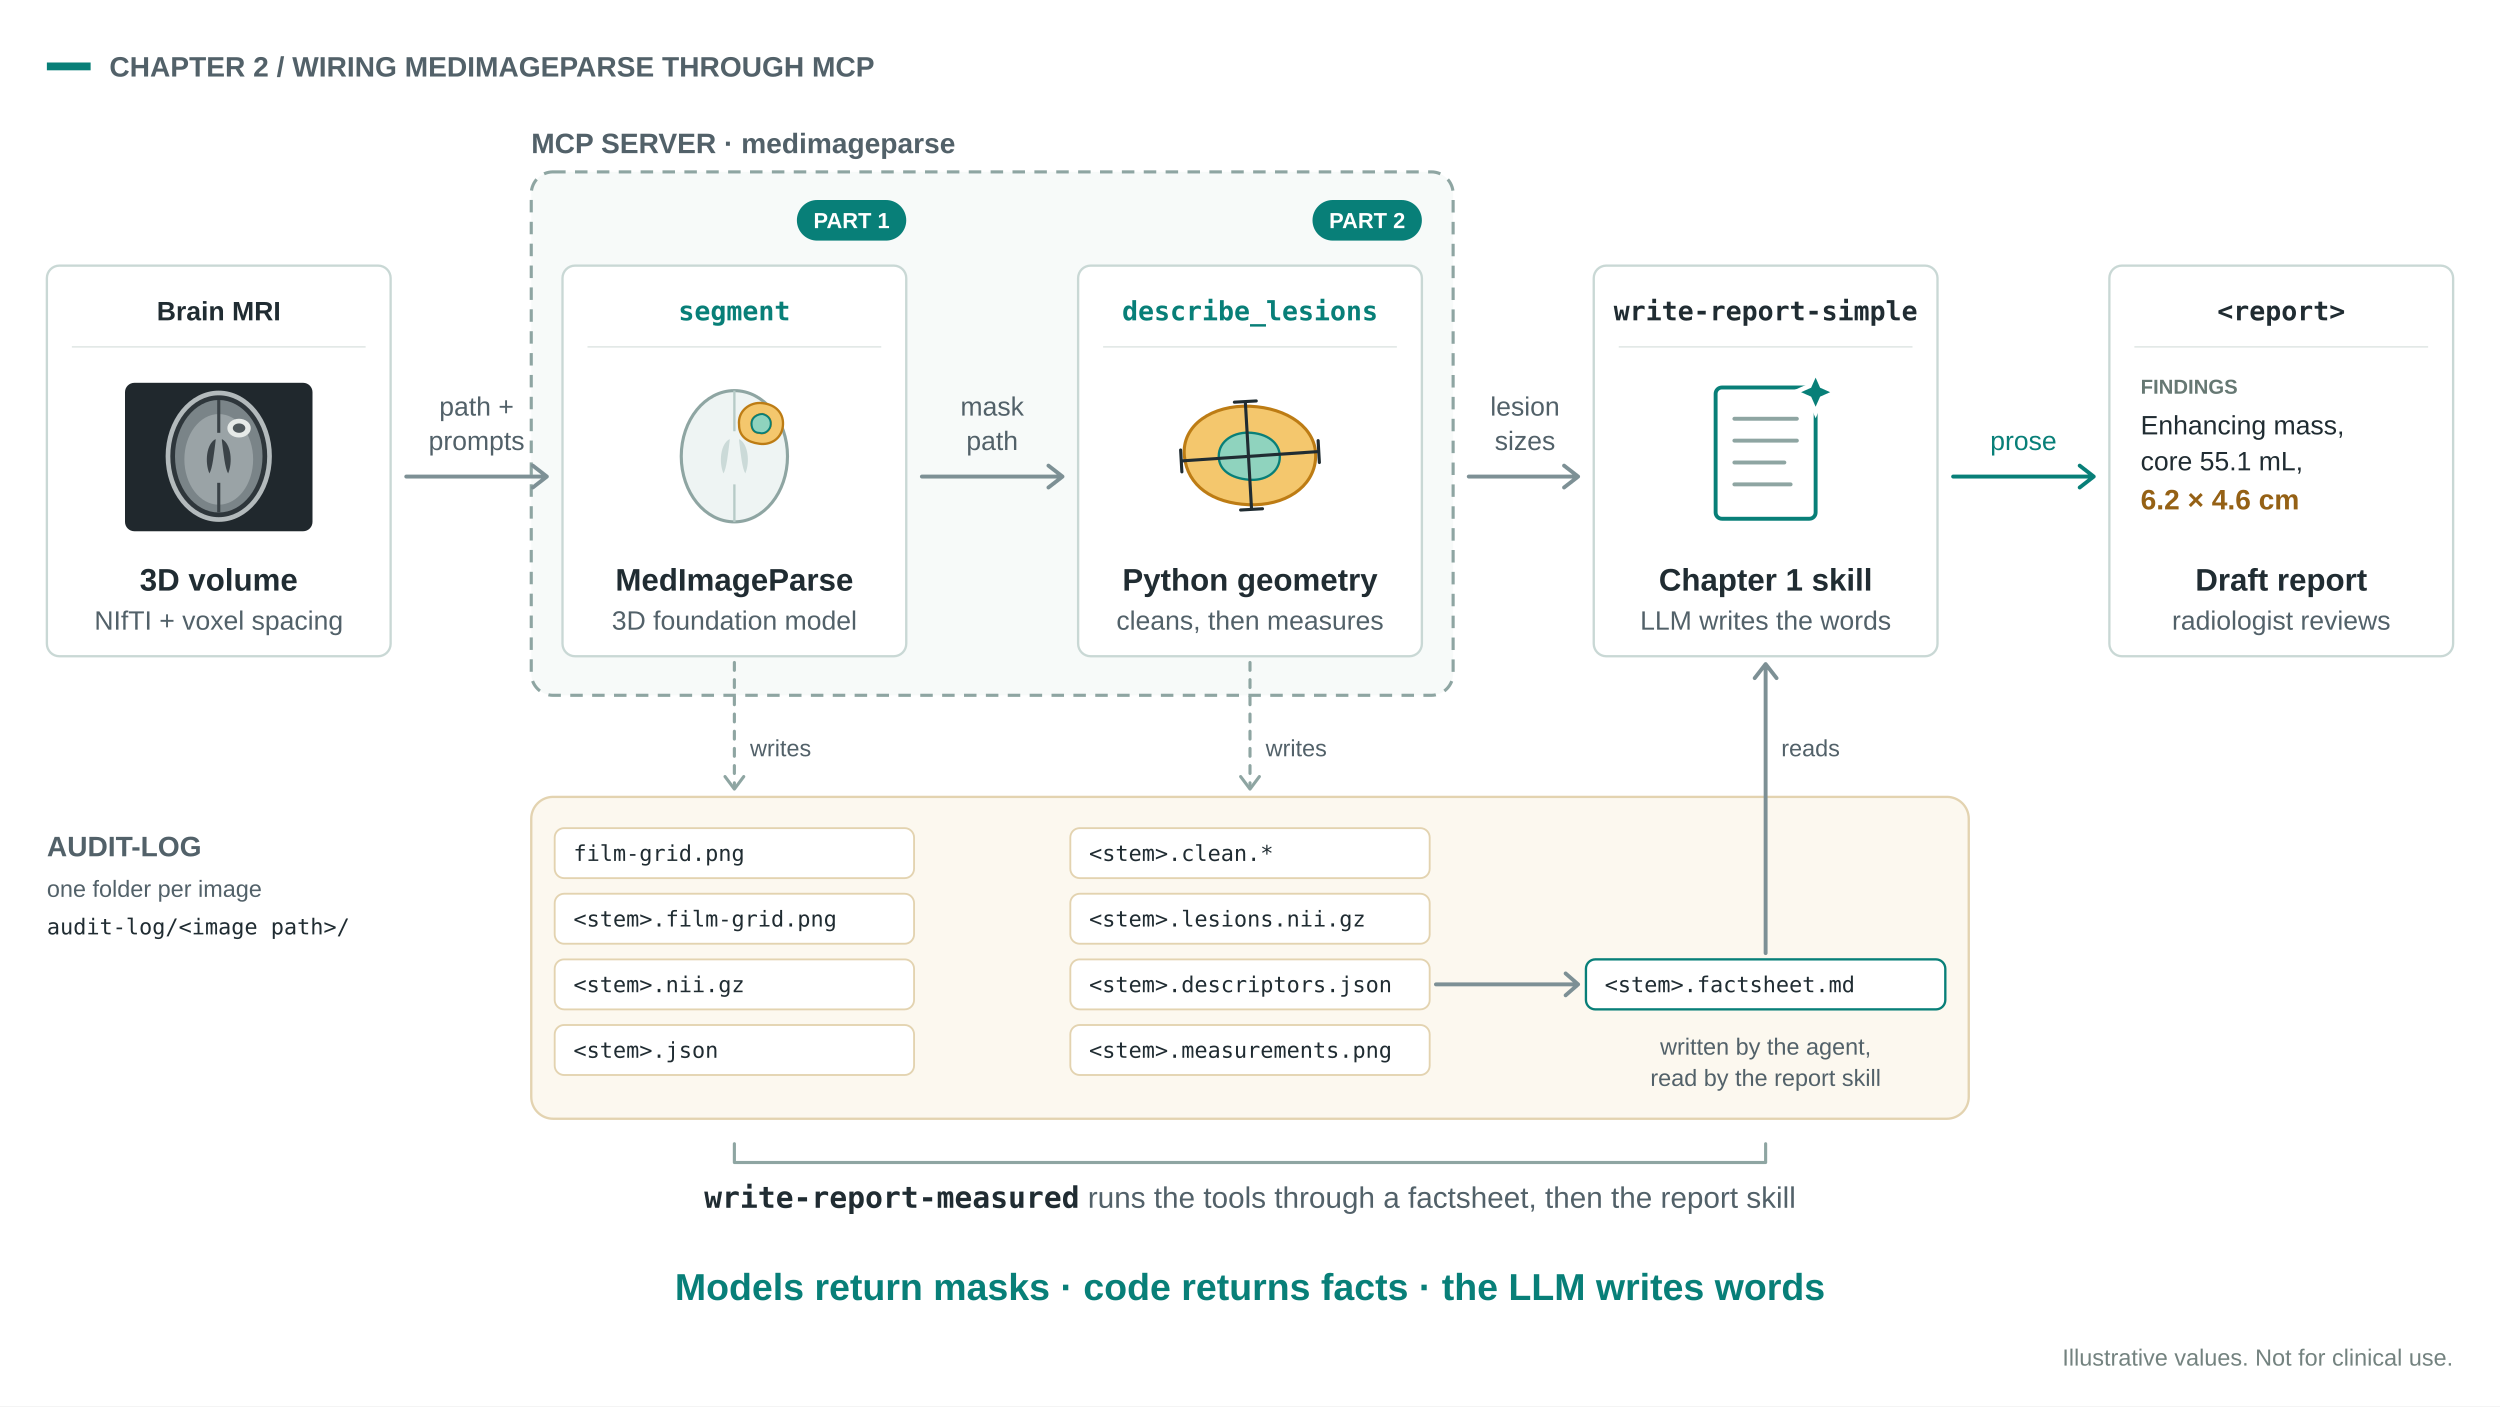
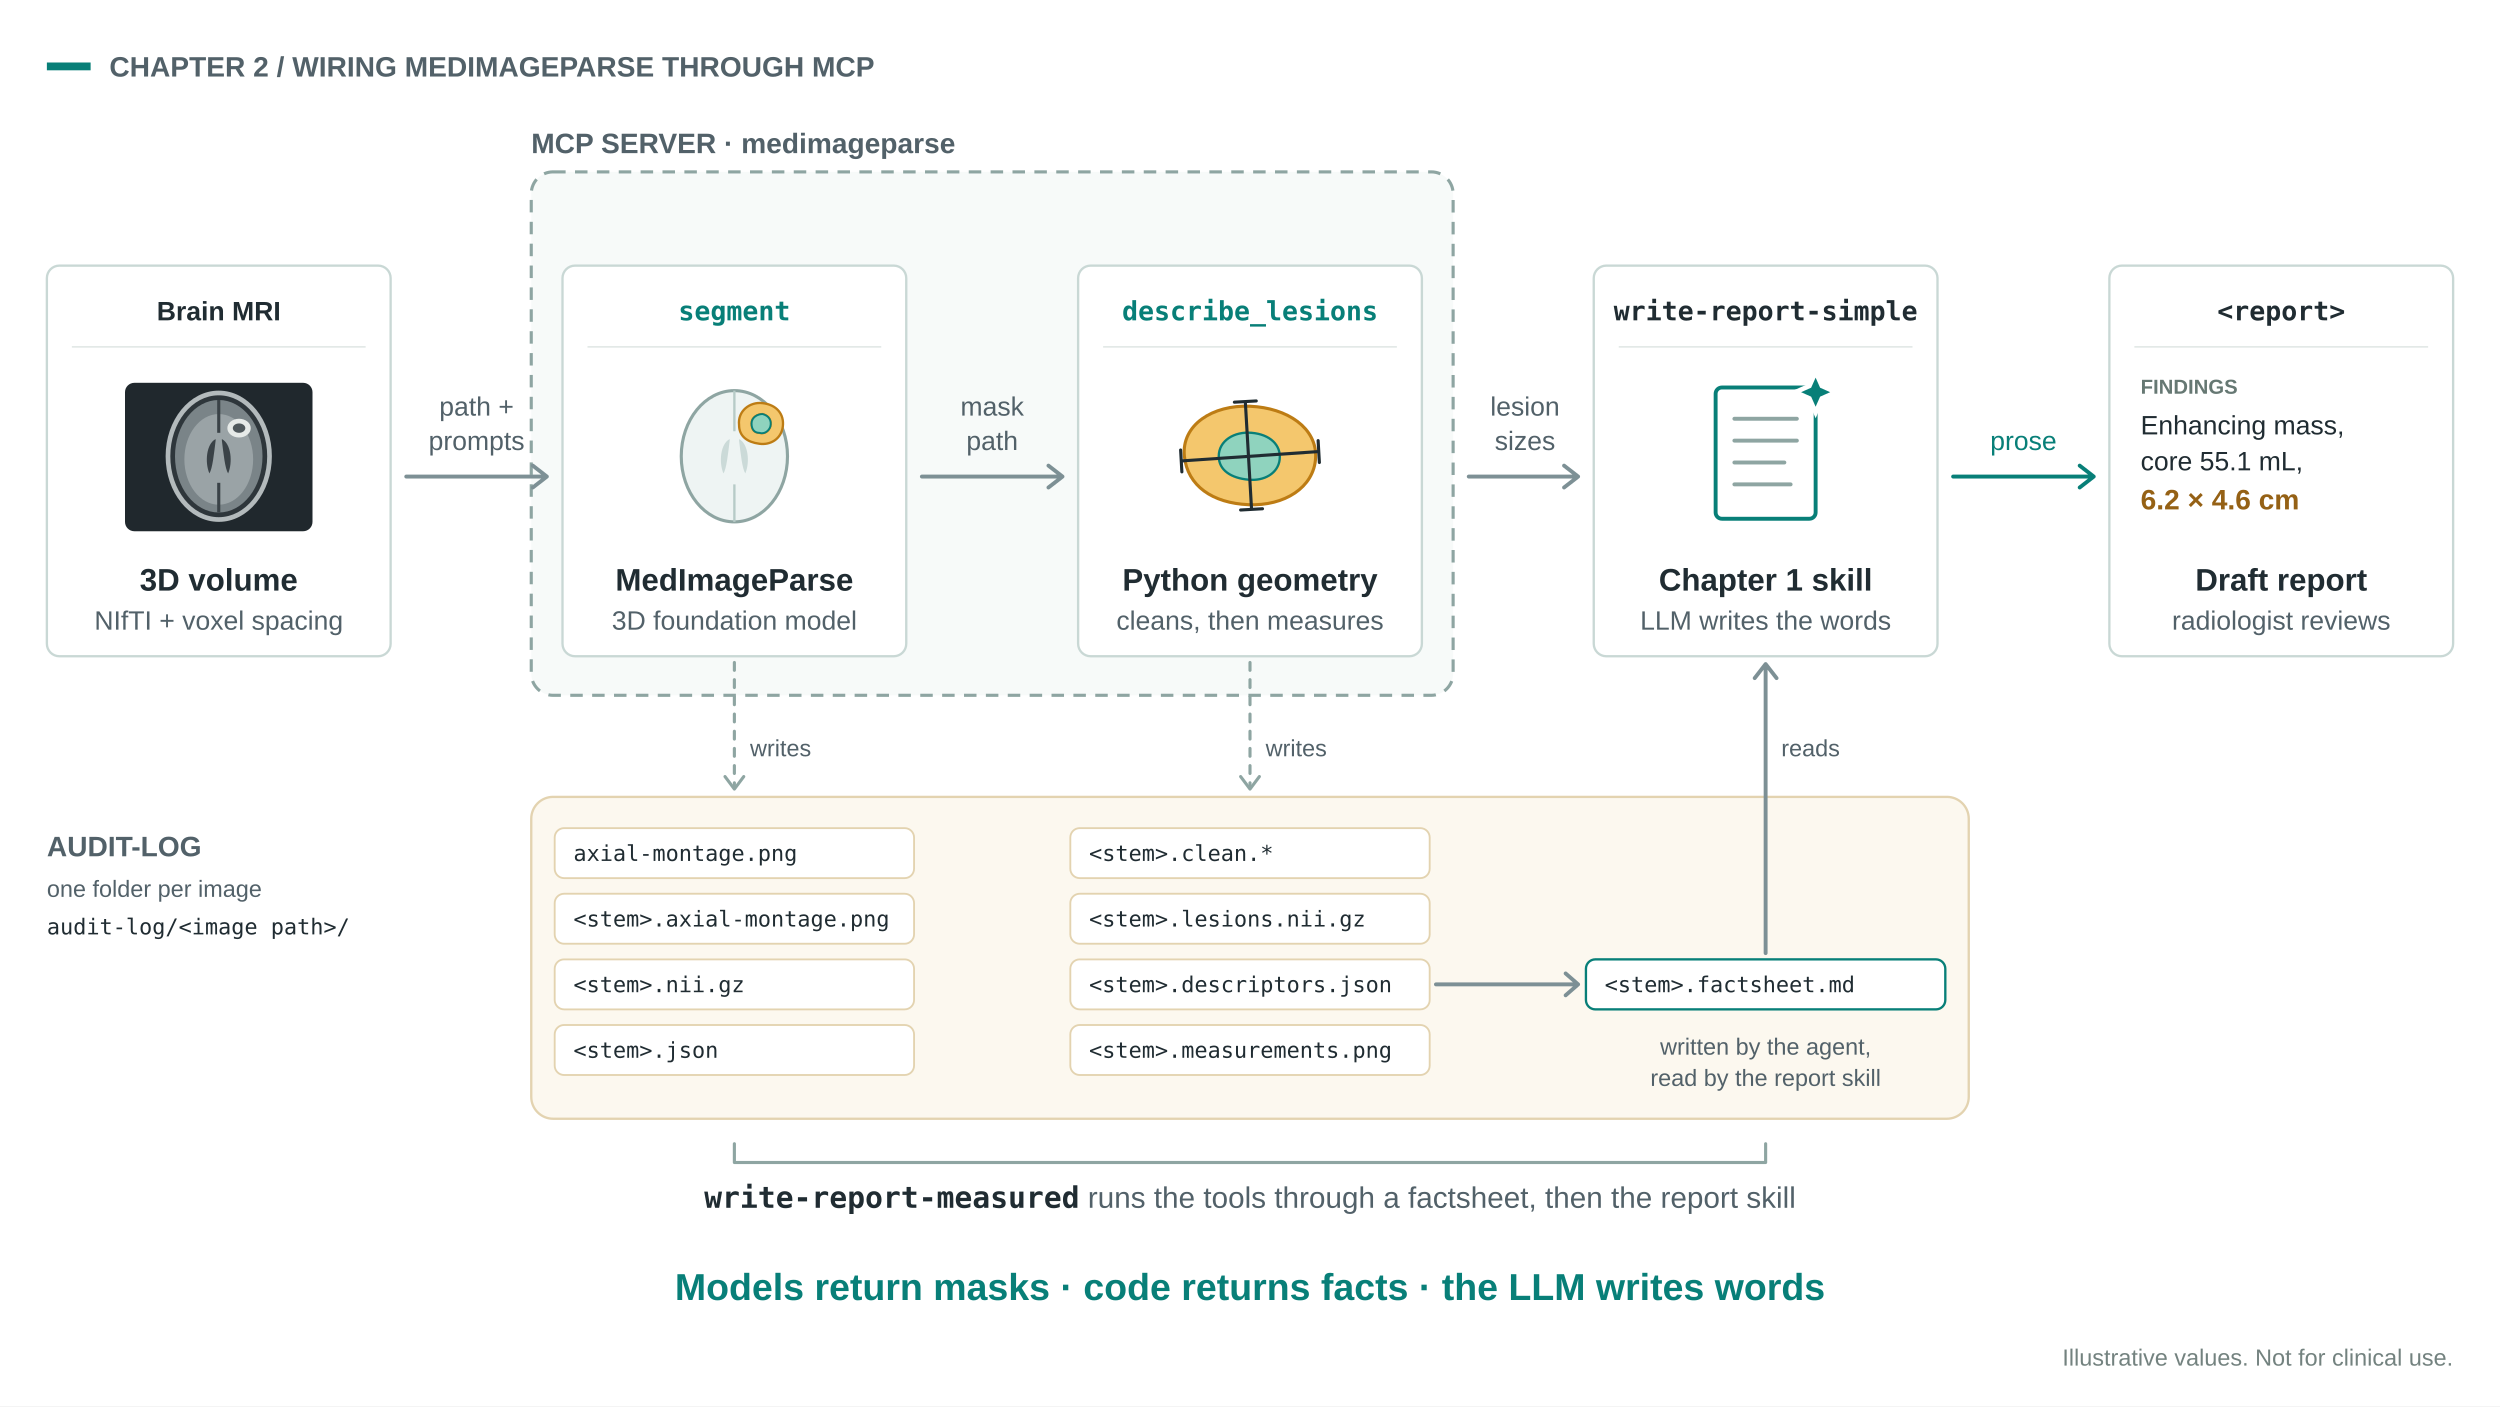
<svg xmlns="http://www.w3.org/2000/svg" width="1600" height="900" viewBox="0 0 1600 900" role="img" aria-labelledby="title description">
  <rect width="1600" height="900" fill="#FFFFFF" />
  <g font-family="Aptos, Segoe UI, Arial, sans-serif" letter-spacing="0">
    <rect x="30" y="40" width="28" height="5" fill="#087F78" />
    <text x="70" y="49" font-size="18" font-weight="700" fill="#526169">CHAPTER 2 / WIRING MEDIMAGEPARSE THROUGH MCP</text>
    <text x="340" y="98" font-size="18" font-weight="700" fill="#526169">MCP SERVER · medimageparse</text>
    <rect x="340" y="110" width="590" height="335" rx="14" fill="#F7FAF9" stroke="#8EA5A2" stroke-width="2" stroke-dasharray="8 6" />
-     <g font-size="14" font-weight="700" fill="#FFFFFF" text-anchor="middle">
-       <rect x="510" y="128" width="70" height="26" rx="13" fill="#087F78" />
-       <text x="545" y="146">PART 1</text>
-       <rect x="840" y="128" width="70" height="26" rx="13" fill="#087F78" />
-       <text x="875" y="146">PART 2</text>
-     </g>
    <g fill="#FFFFFF" stroke="#C9D8D5" stroke-width="1.5">
      <rect x="30" y="170" width="220" height="250" rx="8" />
      <rect x="360" y="170" width="220" height="250" rx="8" />
      <rect x="690" y="170" width="220" height="250" rx="8" />
      <rect x="1020" y="170" width="220" height="250" rx="8" />
      <rect x="1350" y="170" width="220" height="250" rx="8" />
    </g>
    <g stroke="#E0E7E5" stroke-width="1">
      <path d="M46 222 H234 M376 222 H564 M706 222 H894 M1036 222 H1224 M1366 222 H1554" />
    </g>
    <g text-anchor="middle" font-size="17" font-weight="700">
      <text x="140" y="205" fill="#202C32">Brain MRI</text>
      <text x="470" y="205" fill="#087F78" font-family="Cascadia Mono, Consolas, monospace">segment</text>
      <text x="800" y="205" fill="#087F78" font-family="Cascadia Mono, Consolas, monospace">describe_lesions</text>
      <text x="1130" y="205" fill="#202C32" font-family="Cascadia Mono, Consolas, monospace">write-report-simple</text>
      <text x="1460" y="205" fill="#202C32" font-family="Cascadia Mono, Consolas, monospace">&lt;report&gt;</text>
    </g>
    <rect x="80" y="245" width="120" height="95" rx="6" fill="#20282D" />
    <ellipse cx="140" cy="292" rx="34" ry="42" fill="#B3BABC" />
    <ellipse cx="140" cy="292" rx="31" ry="39" fill="#2E363B" />
    <ellipse cx="140" cy="292" rx="28" ry="36" fill="#7A8488" />
    <ellipse cx="140" cy="294" rx="22" ry="29" fill="#9AA3A6" />
    <path d="M140 256 V277 M140 309 V328" stroke="#3A4247" stroke-width="2" />
    <path d="M138 281 C132 284 131 296 134 303 C136 300 137 290 138 282 Z" fill="#3A4247" />
    <path d="M142 281 C148 284 149 296 146 303 C144 300 143 290 142 282 Z" fill="#3A4247" />
    <ellipse cx="153" cy="274" rx="7.5" ry="6" fill="#E6EAE8" />
    <ellipse cx="153" cy="274" rx="4" ry="3" fill="#4F585C" />
    <ellipse cx="470" cy="292" rx="34" ry="42" fill="#EEF4F3" stroke="#8EA5A2" stroke-width="2" />
    <path d="M470 250 V276 M470 310 V334" stroke="#B7CBC7" stroke-width="1.5" />
    <path d="M467 281 C461 284 460 296 463 303 C465 300 466 290 467 282 Z" fill="#CBDAD8" />
    <path d="M473 281 C479 284 480 296 477 303 C475 300 474 290 473 282 Z" fill="#CBDAD8" />
    <path d="M473 272 C472 263 480 257 488 258 C497 259 502 265 501 273 C500 281 493 285 486 284 C478 283 473 279 473 272 Z M481 271 C481 267 485 265 488 265 C492 266 494 269 493 273 C492 276 489 278 486 277 C483 277 481 275 481 271 Z" fill="#F4C76D" fill-rule="evenodd" stroke="#BD7C14" stroke-width="1.5" />
    <path d="M481 271 C481 267 485 265 488 265 C492 266 494 269 493 273 C492 276 489 278 486 277 C483 277 481 275 481 271 Z" fill="#8FD3BE" stroke="#087F78" stroke-width="1.2" />
    <path d="M758 292 C756 272 776 259 800 260 C824 261 843 274 842 293 C841 312 822 324 799 323 C776 322 760 311 758 292 Z" fill="#F4C76D" stroke="#BD7C14" stroke-width="2" />
    <path d="M780 292 C780 282 790 276 801 277 C813 278 820 285 819 294 C818 303 809 308 799 307 C788 306 780 301 780 292 Z" fill="#8FD3BE" stroke="#087F78" stroke-width="1.5" />
    <g fill="none" stroke="#202C32" stroke-width="2" stroke-linecap="round">
      <path d="M756 295 L844 289 M755.6 288 L756.4 302 M843.6 282 L844.4 296" />
      <path d="M797 257 L801 326 M790 257.4 L804 256.6 M794 326.4 L808 325.6" />
    </g>
    <rect x="1098" y="248" width="64" height="84" rx="4" fill="#FFFFFF" stroke="#087F78" stroke-width="2.5" />
    <path d="M1110 268 H1150 M1110 282 H1150 M1110 296 H1142 M1110 310 H1146" stroke="#8EA5A2" stroke-width="2.5" stroke-linecap="round" />
    <path d="M1162 238 L1166 247 L1175 251 L1166 255 L1162 264 L1158 255 L1149 251 L1158 247 Z" fill="#087F78" stroke="#FFFFFF" stroke-width="3" />
    <g font-size="13" font-weight="700" fill="#667873">
      <text x="1370" y="252">FINDINGS</text>
    </g>
    <g font-size="17" fill="#202C32">
      <text x="1370" y="278">Enhancing mass,</text>
      <text x="1370" y="301">core 55.1 mL,</text>
    </g>
    <text x="1370" y="326" font-size="18" font-weight="700" fill="#956115">6.2 × 4.6 cm</text>
    <g text-anchor="middle">
      <g font-size="20" font-weight="700" fill="#202C32">
        <text x="140" y="378">3D volume</text>
        <text x="470" y="378">MedImageParse</text>
        <text x="800" y="378">Python geometry</text>
        <text x="1130" y="378">Chapter 1 skill</text>
        <text x="1460" y="378">Draft report</text>
      </g>
      <g font-size="17" fill="#526169">
        <text x="140" y="403">NIfTI + voxel spacing</text>
        <text x="470" y="403">3D foundation model</text>
        <text x="800" y="403">cleans, then measures</text>
        <text x="1130" y="403">LLM writes the words</text>
        <text x="1460" y="403">radiologist reviews</text>
      </g>
    </g>
    <g fill="none" stroke="#7D9095" stroke-width="2.5" stroke-linecap="round" stroke-linejoin="round">
      <path d="M260 305 H350 M341 298 L350 305 L341 312" />
      <path d="M590 305 H680 M671 298 L680 305 L671 312" />
      <path d="M940 305 H1010 M1001 298 L1010 305 L1001 312" />
    </g>
    <path d="M1250 305 H1340 M1331 298 L1340 305 L1331 312" fill="none" stroke="#087F78" stroke-width="2.5" stroke-linecap="round" stroke-linejoin="round" />
    <g text-anchor="middle" font-size="17" fill="#526169">
      <text x="305" y="266">path +</text>
      <text x="305" y="288">prompts</text>
      <text x="635" y="266">mask</text>
      <text x="635" y="288">path</text>
      <text x="976" y="266">lesion</text>
      <text x="976" y="288">sizes</text>
      <text x="1295" y="288" fill="#087F78">prose</text>
    </g>
    <text x="30" y="548" font-size="18" font-weight="700" fill="#526169">AUDIT-LOG</text>
    <text x="30" y="574" font-size="15" fill="#526169">one folder per image</text>
    <text x="30" y="598" font-size="14" fill="#202C32" font-family="Cascadia Mono, Consolas, monospace">audit-log/&lt;image path&gt;/</text>
    <rect x="340" y="510" width="920" height="206" rx="14" fill="#FCF8EF" stroke="#E3D3B0" stroke-width="1.5" />
    <g fill="none" stroke="#8EA5A2" stroke-width="2" stroke-linecap="round" stroke-linejoin="round">
      <path d="M470 424 V504 M800 424 V504" stroke-dasharray="5 6" />
      <path d="M464 497 L470 505 L476 497 M794 497 L800 505 L806 497" />
    </g>
    <g fill="none" stroke="#7D9095" stroke-width="2.5" stroke-linecap="round" stroke-linejoin="round">
      <path d="M919 630 H1009 M1002 623 L1010 630 L1002 637" />
      <path d="M1130 610 V426 M1123 434 L1130 425 L1137 434" />
    </g>
    <g font-size="15" fill="#526169">
      <text x="480" y="484">writes</text>
      <text x="810" y="484">writes</text>
      <text x="1140" y="484">reads</text>
    </g>
    <g fill="#FFFFFF" stroke="#E3D3B0" stroke-width="1.2">
      <rect x="355" y="530" width="230" height="32" rx="6" />
      <rect x="355" y="572" width="230" height="32" rx="6" />
      <rect x="355" y="614" width="230" height="32" rx="6" />
      <rect x="355" y="656" width="230" height="32" rx="6" />
      <rect x="685" y="530" width="230" height="32" rx="6" />
      <rect x="685" y="572" width="230" height="32" rx="6" />
      <rect x="685" y="614" width="230" height="32" rx="6" />
      <rect x="685" y="656" width="230" height="32" rx="6" />
      <rect x="1015" y="614" width="230" height="32" rx="6" stroke="#087F78" stroke-width="1.5" />
    </g>
    <g font-size="14" fill="#202C32" font-family="Cascadia Mono, Consolas, monospace">
-       <text x="367" y="551">film-grid.png</text>
-       <text x="367" y="593">&lt;stem&gt;.film-grid.png</text>
+       <text x="367" y="551">axial-montage.png</text>
+       <text x="367" y="593">&lt;stem&gt;.axial-montage.png</text>
      <text x="367" y="635">&lt;stem&gt;.nii.gz</text>
      <text x="367" y="677">&lt;stem&gt;.json</text>
      <text x="697" y="551">&lt;stem&gt;.clean.*</text>
      <text x="697" y="593">&lt;stem&gt;.lesions.nii.gz</text>
      <text x="697" y="635">&lt;stem&gt;.descriptors.json</text>
      <text x="697" y="677">&lt;stem&gt;.measurements.png</text>
      <text x="1027" y="635">&lt;stem&gt;.factsheet.md</text>
    </g>
    <g text-anchor="middle" font-size="15" fill="#526169">
      <text x="1130" y="675">written by the agent,</text>
      <text x="1130" y="695">read by the report skill</text>
    </g>
    <path d="M470 732 V744 H1130 V732" fill="none" stroke="#8EA5A2" stroke-width="2" stroke-linecap="round" stroke-linejoin="round" />
    <text x="800" y="773" text-anchor="middle" font-size="19" fill="#526169">
      <tspan font-family="Cascadia Mono, Consolas, monospace" font-weight="700" fill="#202C32">write-report-measured</tspan> runs the tools through a factsheet, then the report skill</text>
    <text x="800" y="832" text-anchor="middle" font-size="24" font-weight="700" fill="#087F78">Models return masks · code returns facts · the LLM writes words</text>
    <text x="1570" y="874" text-anchor="end" font-size="15" fill="#73827F">Illustrative values. Not for clinical use.</text>
  </g>
</svg>
